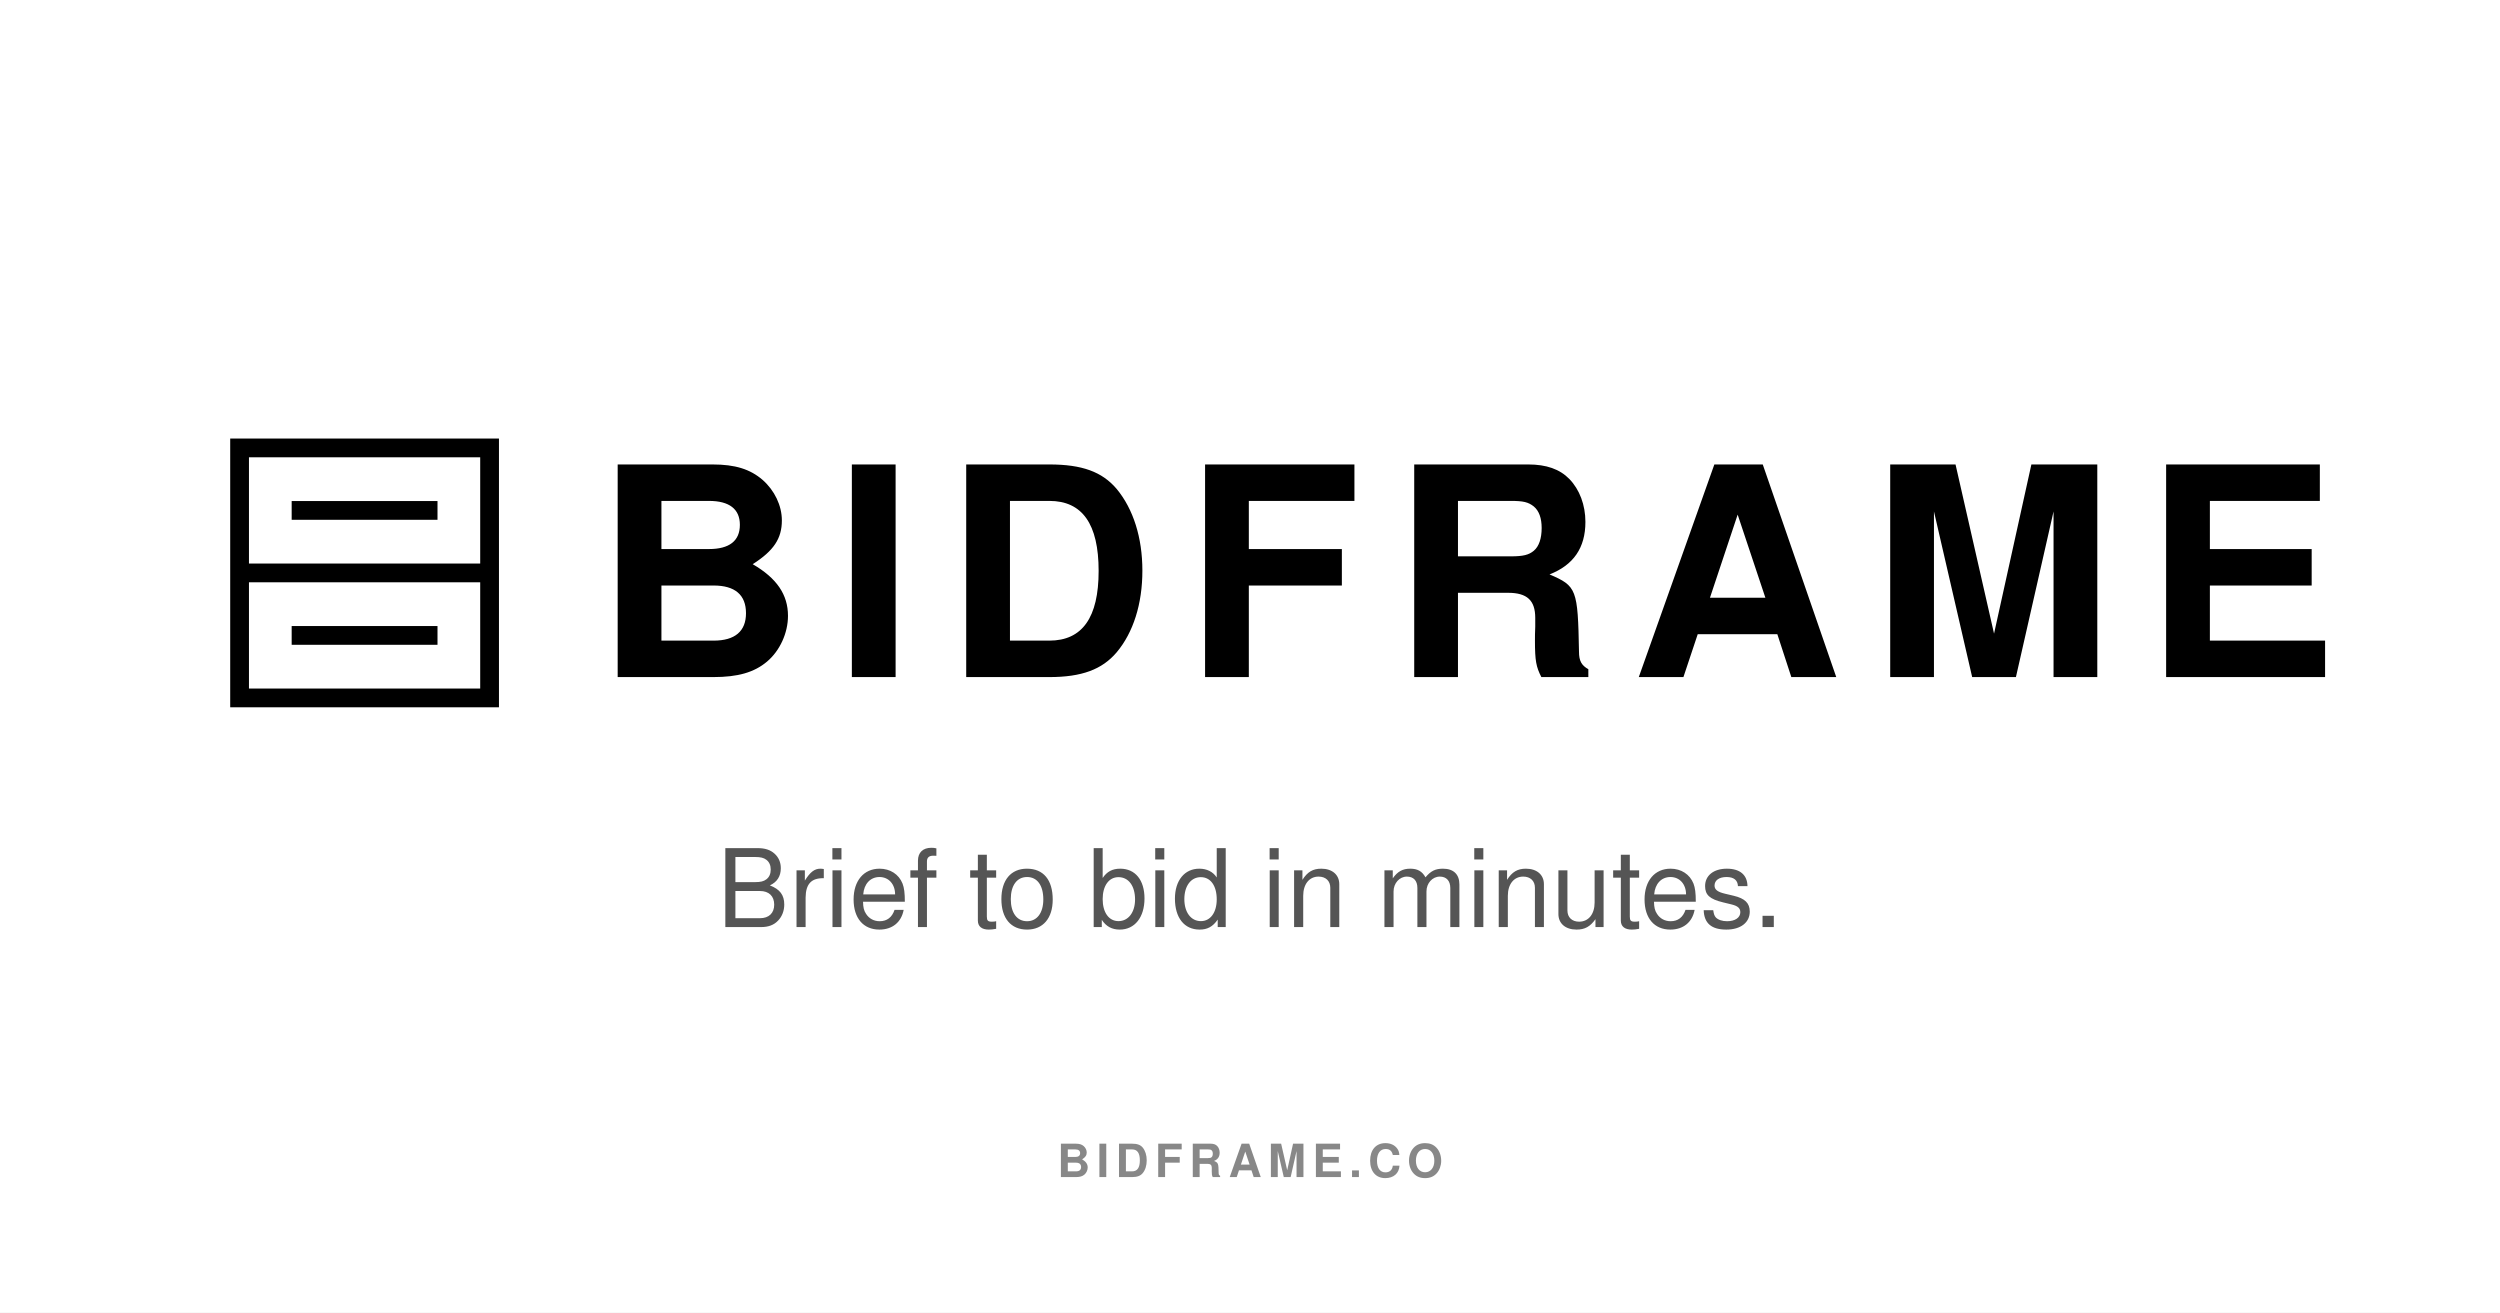
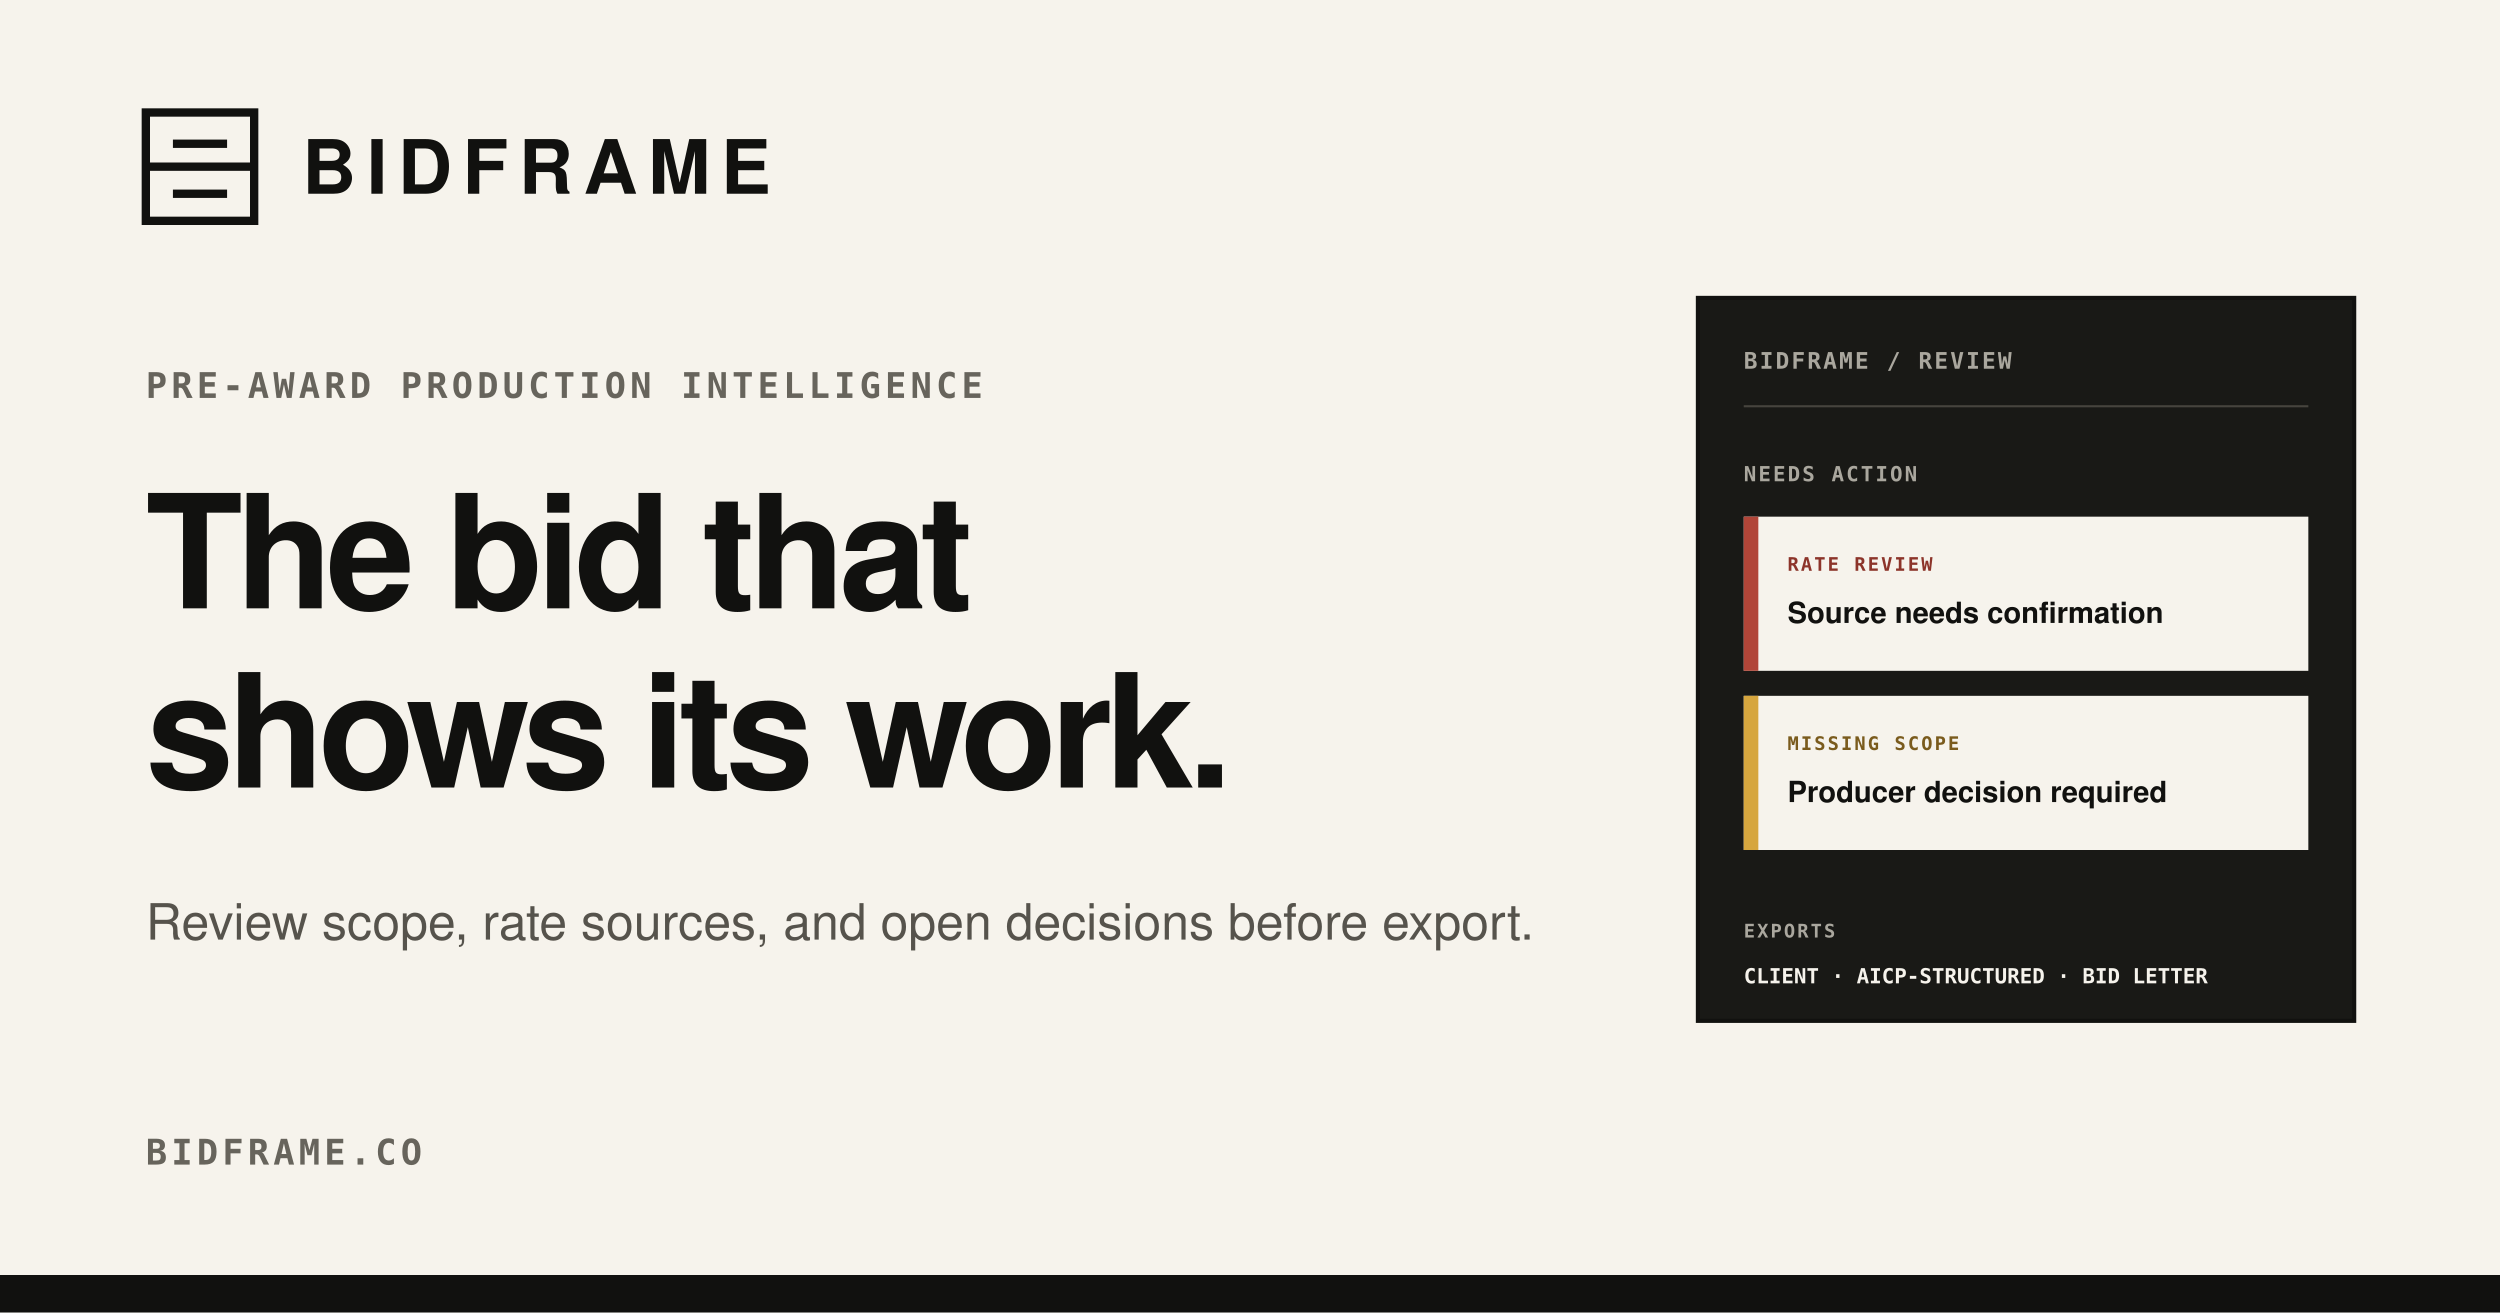
<svg xmlns="http://www.w3.org/2000/svg" viewBox="0 0 1200 630" width="1200" height="630">
-   <rect width="1200" height="630" fill="#FFFFFF" />
-   <g transform="translate(105, 205)" stroke="#000000" stroke-width="9" fill="none">
-     <rect x="10" y="10" width="120" height="120" />
-     <line x1="35" y1="40" x2="105" y2="40" />
-     <line x1="10" y1="70" x2="130" y2="70" />
-     <line x1="35" y1="100" x2="105" y2="100" />
+   <rect width="1200" height="630" fill="#f6f3ec" />
+   <rect y="612" width="1200" height="18" fill="#11110f" />
+   <g transform="translate(70, 54)" stroke="#11110f" stroke-width="4" fill="none">
+     <rect x="0" y="0" width="52" height="52" />
+     <line x1="13" y1="15" x2="39" y2="15" />
+     <line x1="0" y1="26" x2="52" y2="26" />
+     <line x1="13" y1="39" x2="39" y2="39" />
  </g>
-   <text x="285" y="325" font-family="Helvetica Neue, Helvetica, Arial, sans-serif" font-weight="800" font-size="140" letter-spacing="14" fill="#000000">BIDFRAME</text>
-   <text x="600" y="445" text-anchor="middle" font-family="Helvetica Neue, Helvetica, Arial, sans-serif" font-weight="400" font-size="52" fill="#555555">Brief to bid in minutes.</text>
-   <text x="600" y="565" text-anchor="middle" font-family="Helvetica Neue, Helvetica, Arial, sans-serif" font-weight="700" font-size="22" letter-spacing="3" fill="#888888">BIDFRAME.CO</text>
+   <text x="145" y="93" font-family="Helvetica Neue, Helvetica, Arial, sans-serif" font-weight="800" font-size="36" letter-spacing="5" fill="#11110f">BIDFRAME</text>
+   <text x="70" y="191" font-family="SFMono-Regular, Menlo, Consolas, monospace" font-weight="700" font-size="17" letter-spacing="2" fill="#67645c">PRE-AWARD PRODUCTION INTELLIGENCE</text>
+   <text x="70" y="292" font-family="Helvetica Neue, Helvetica, Arial, sans-serif" font-weight="800" font-size="76" letter-spacing="-3" fill="#11110f">The bid that</text>
+   <text x="70" y="378" font-family="Helvetica Neue, Helvetica, Arial, sans-serif" font-weight="800" font-size="76" letter-spacing="-3" fill="#11110f">shows its work.</text>
+   <text x="70" y="451" font-family="Helvetica Neue, Helvetica, Arial, sans-serif" font-weight="400" font-size="24" fill="#56534c">Review scope, rate sources, and open decisions before export.</text>
+   <text x="70" y="559" font-family="SFMono-Regular, Menlo, Consolas, monospace" font-weight="700" font-size="17" letter-spacing="2" fill="#67645c">BIDFRAME.CO</text>
+   <g transform="translate(815, 143)">
+     <rect width="315" height="347" fill="#191916" stroke="#11110f" stroke-width="2" />
+     <text x="22" y="34" font-family="SFMono-Regular, Menlo, Consolas, monospace" font-weight="700" font-size="11" letter-spacing="1" fill="#aaa79e">BIDFRAME / REVIEW</text>
+     <line x1="22" y1="52" x2="293" y2="52" stroke="#46443e" />
+     <text x="22" y="88" font-family="SFMono-Regular, Menlo, Consolas, monospace" font-weight="700" font-size="10" letter-spacing="1" fill="#aaa79e">NEEDS ACTION</text>
+     <rect x="22" y="105" width="271" height="74" fill="#f6f3ec" />
+     <rect x="22" y="105" width="7" height="74" fill="#b14538" />
+     <text x="43" y="131" font-family="SFMono-Regular, Menlo, Consolas, monospace" font-weight="700" font-size="9" letter-spacing="1" fill="#8c342a">RATE REVIEW</text>
+     <text x="43" y="156" font-family="Helvetica Neue, Helvetica, Arial, sans-serif" font-weight="700" font-size="14" fill="#11110f">Source needs confirmation</text>
+     <rect x="22" y="191" width="271" height="74" fill="#f6f3ec" />
+     <rect x="22" y="191" width="7" height="74" fill="#d6a63e" />
+     <text x="43" y="217" font-family="SFMono-Regular, Menlo, Consolas, monospace" font-weight="700" font-size="9" letter-spacing="1" fill="#7a5b1d">MISSING SCOPE</text>
+     <text x="43" y="242" font-family="Helvetica Neue, Helvetica, Arial, sans-serif" font-weight="700" font-size="14" fill="#11110f">Producer decision required</text>
+     <text x="22" y="307" font-family="SFMono-Regular, Menlo, Consolas, monospace" font-weight="700" font-size="9" letter-spacing="1" fill="#aaa79e">EXPORTS</text>
+     <text x="22" y="329" font-family="SFMono-Regular, Menlo, Consolas, monospace" font-weight="700" font-size="10" fill="#f6f3ec">CLIENT · AICP-STRUCTURED · BID LETTER</text>
+   </g>
</svg>
